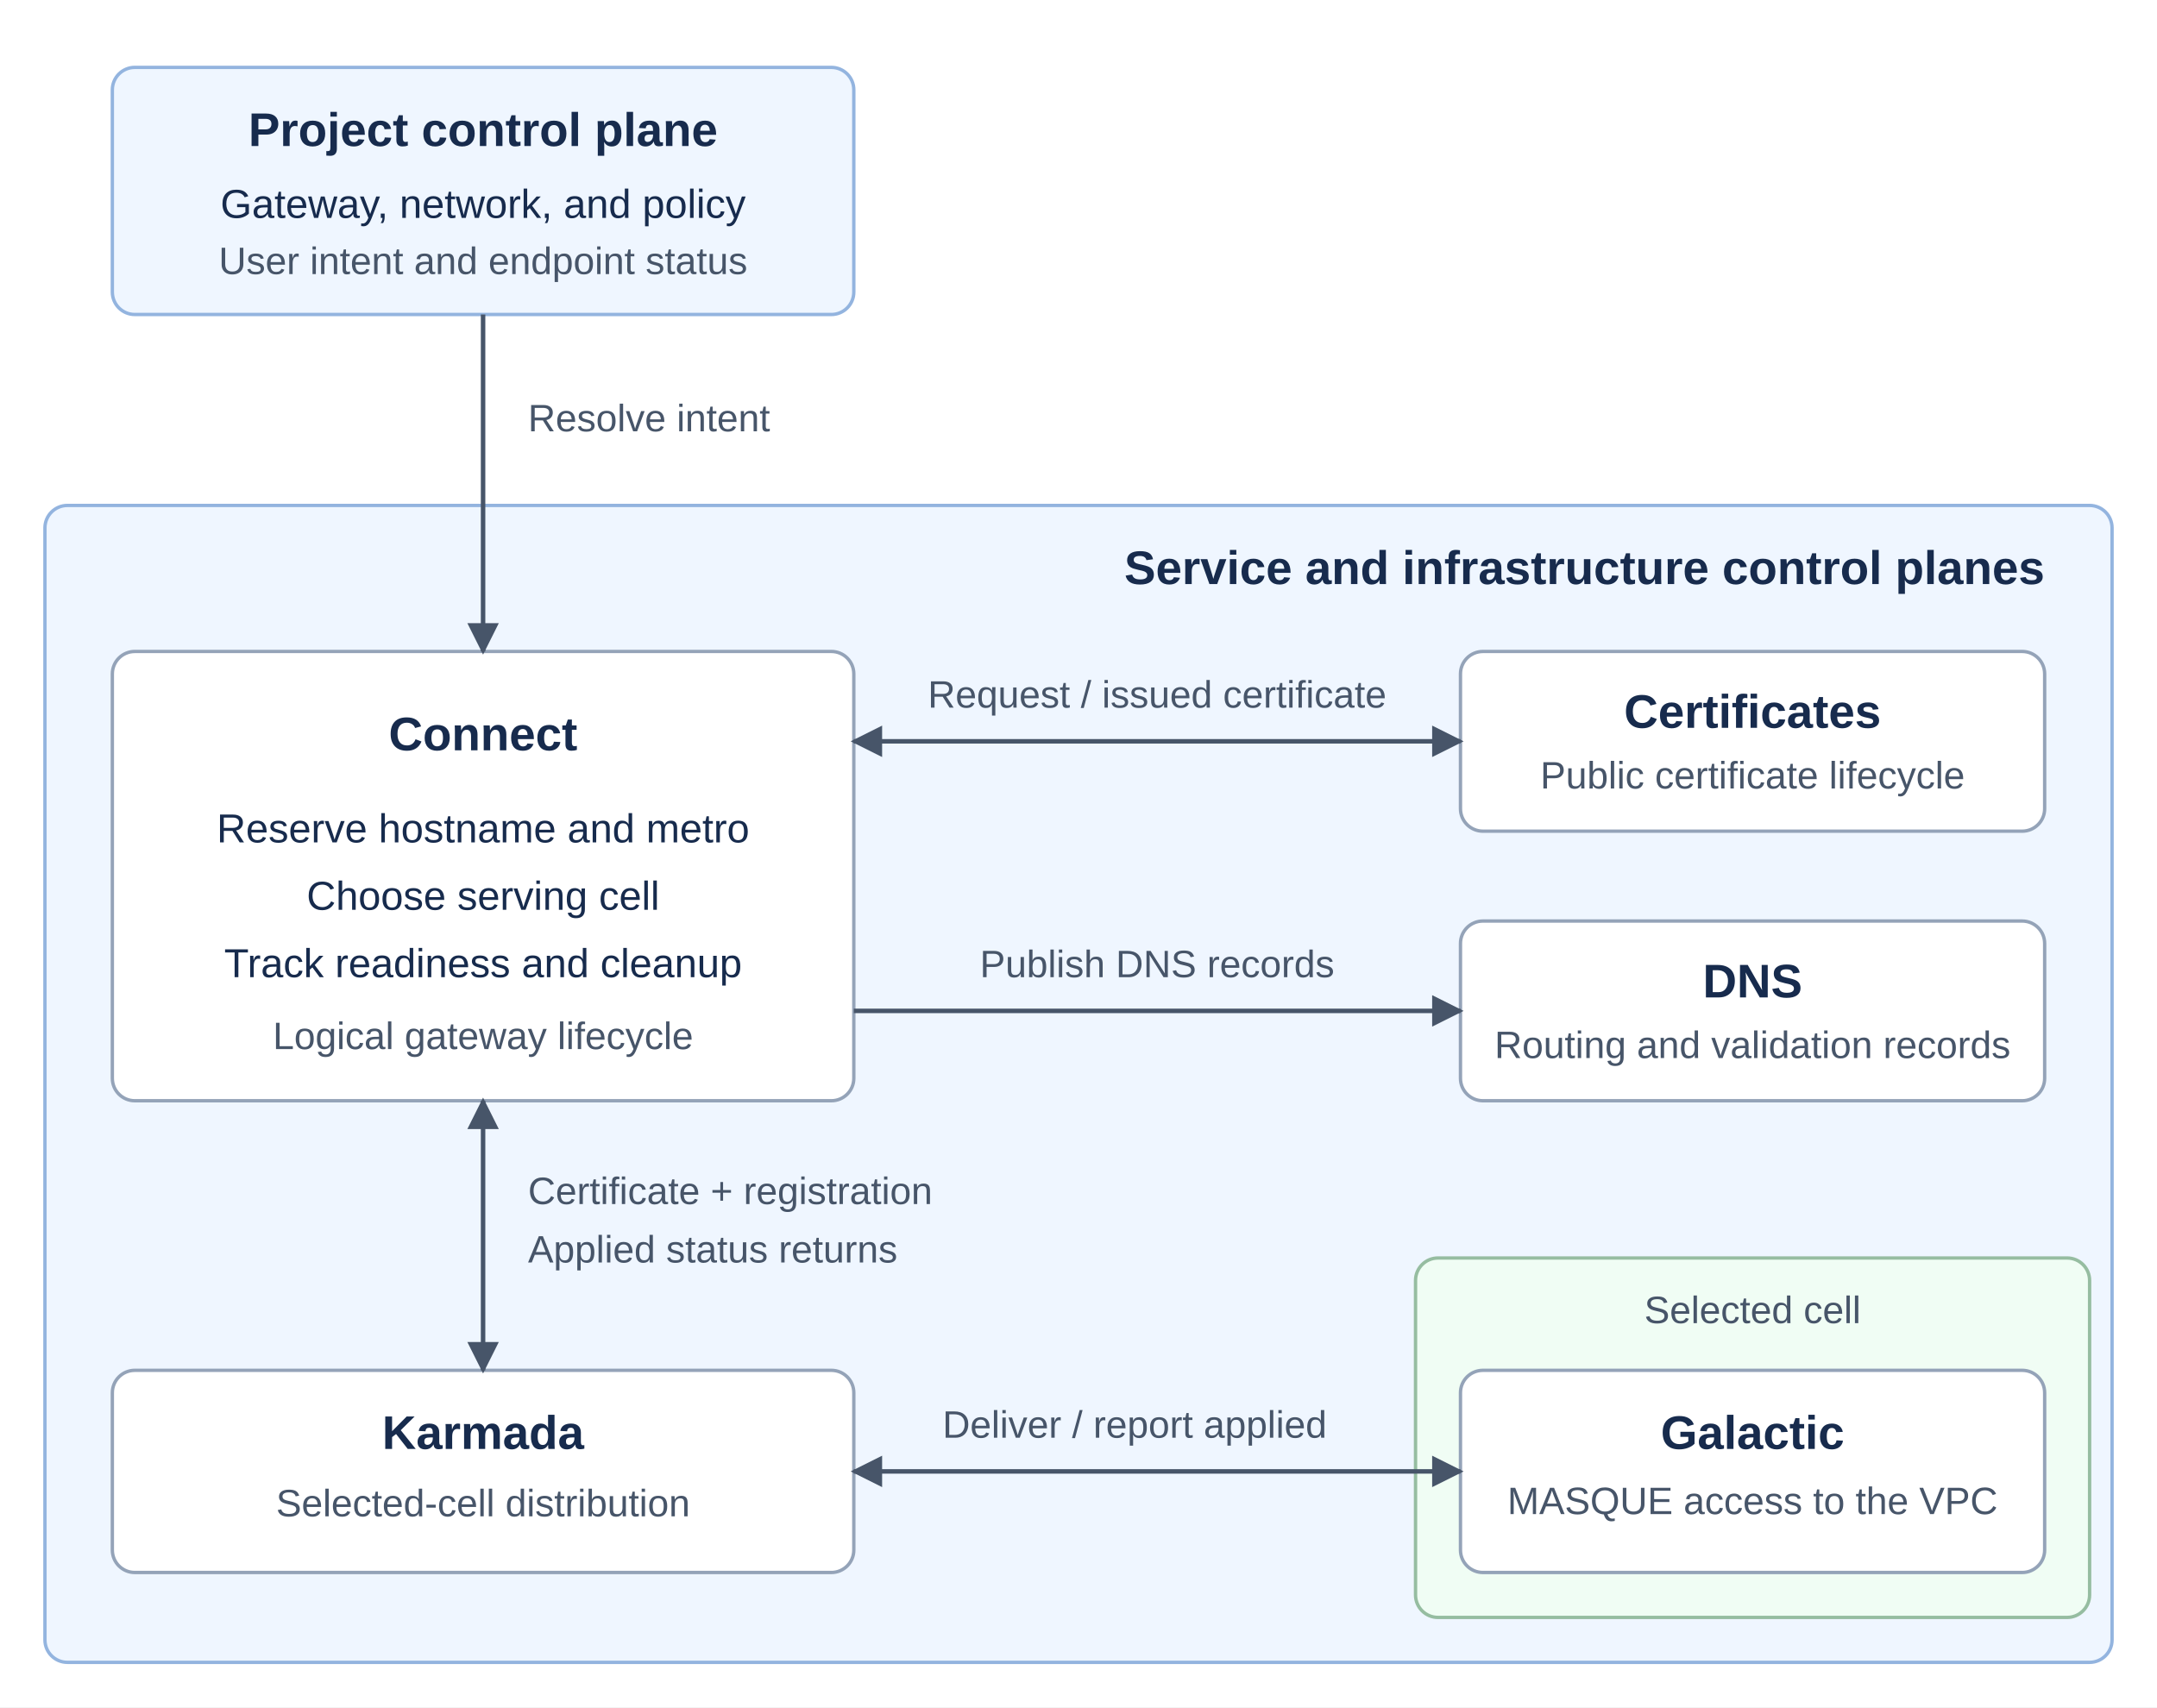
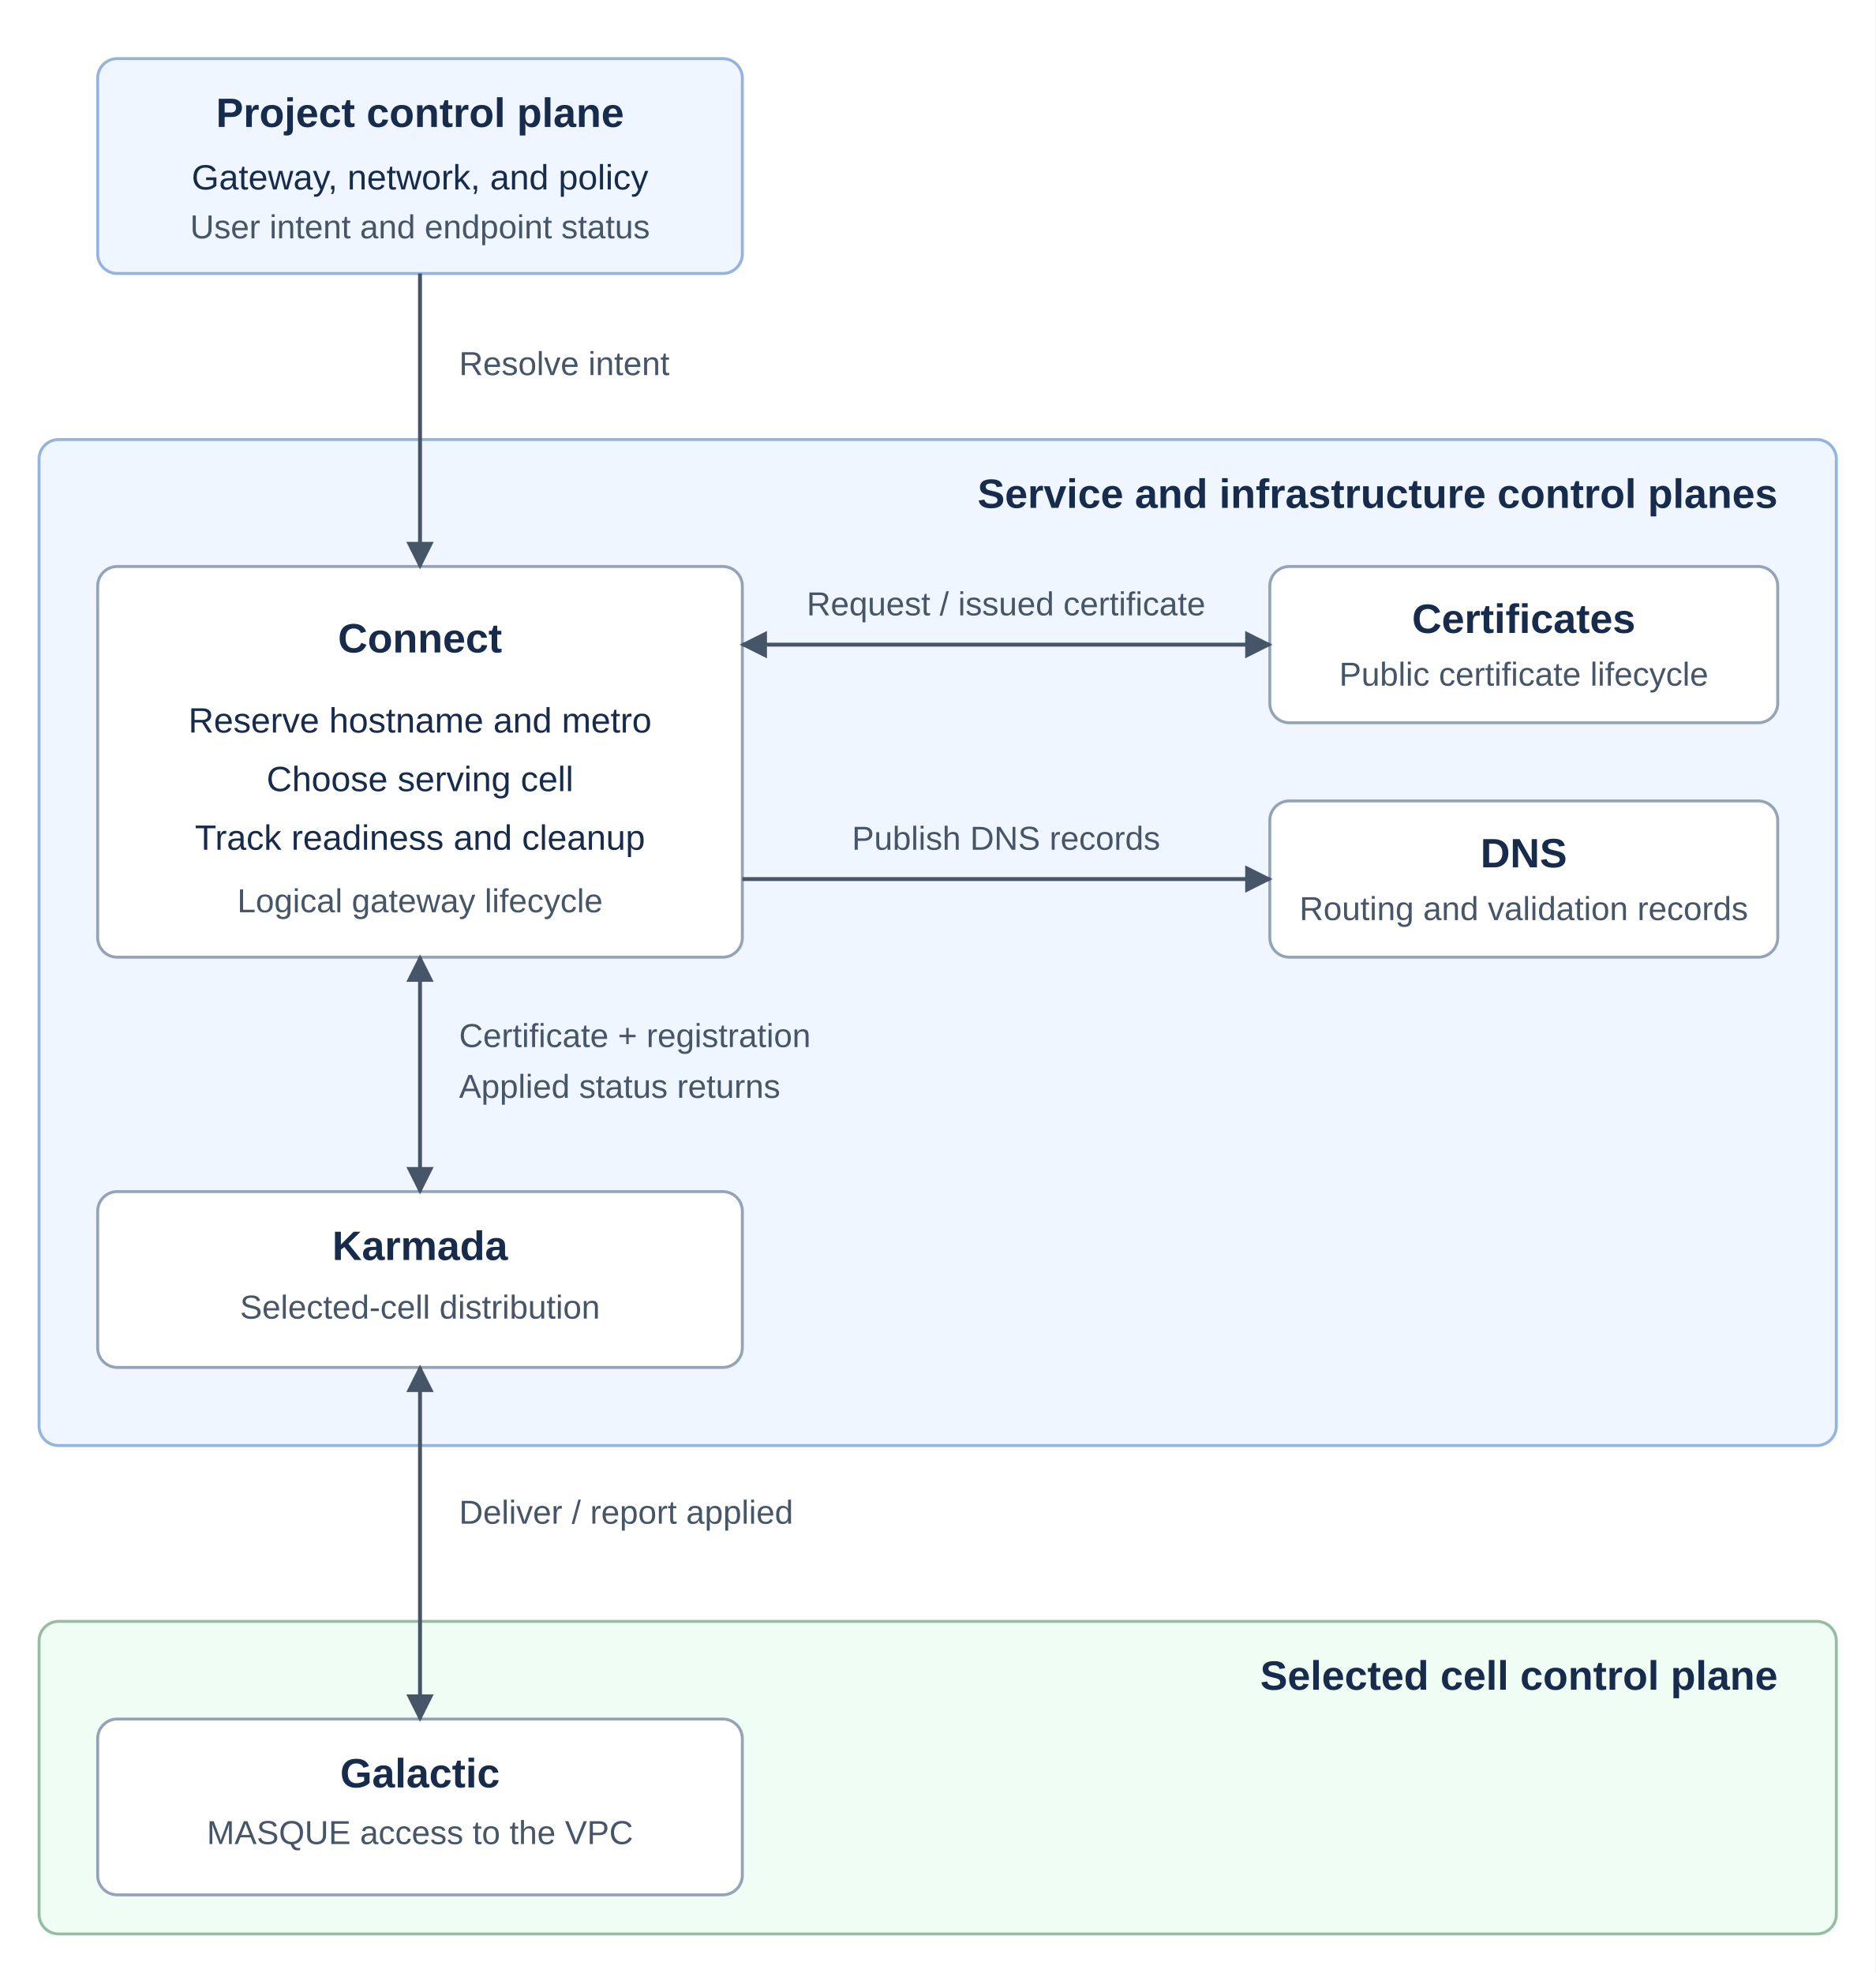
- <svg xmlns="http://www.w3.org/2000/svg" width="960" height="760" viewBox="0 0 960 760" role="img" aria-labelledby="title description">
+ <svg xmlns="http://www.w3.org/2000/svg" width="960" height="1010" viewBox="0 0 960 1010" role="img" aria-labelledby="title description">
  <defs>
    <marker id="arrow" viewBox="0 0 10 10" refX="9" refY="5" markerWidth="7" markerHeight="7" orient="auto-start-reverse">
      <path d="M 0 0 L 10 5 L 0 10 z" fill="#475569" />
    </marker>
  </defs>
  <style>text { font-family: Arial, Helvetica, sans-serif; fill: #172b4d; } .heading { font-size: 21px; font-weight: 700; } .label { font-size: 18px; } .detail { font-size: 17px; fill: #475569; } .line { fill: none; stroke: #475569; stroke-width: 2; marker-end: url(#arrow); }</style>
-   <rect width="960" height="760" fill="white" />
+   <rect width="960" height="1010" fill="white" />
  <rect x="50" y="30" width="330" height="110" rx="10" fill="#eff6ff" stroke="#93b4df" stroke-width="1.5" />
  <text x="215" y="65" class="heading" text-anchor="middle">Project control plane</text>
  <text x="215" y="97" class="label" text-anchor="middle">Gateway, network, and policy</text>
  <text x="215" y="122" class="detail" text-anchor="middle">User intent and endpoint status</text>
  <rect x="20" y="225" width="920" height="515" rx="10" fill="#eff6ff" stroke="#93b4df" stroke-width="1.5" />
  <text x="910" y="260" class="heading" text-anchor="end">Service and infrastructure control planes</text>
  <rect x="50" y="290" width="330" height="200" rx="10" fill="#ffffff" stroke="#94a3b8" stroke-width="1.5" />
  <text x="215" y="334" class="heading" text-anchor="middle">Connect</text>
  <text x="215" y="375" class="label" text-anchor="middle">Reserve hostname and metro</text>
  <text x="215" y="405" class="label" text-anchor="middle">Choose serving cell</text>
  <text x="215" y="435" class="label" text-anchor="middle">Track readiness and cleanup</text>
  <text x="215" y="467" class="detail" text-anchor="middle">Logical gateway lifecycle</text>
  <rect x="650" y="290" width="260" height="80" rx="10" fill="#ffffff" stroke="#94a3b8" stroke-width="1.5" />
  <text x="780" y="324" class="heading" text-anchor="middle">Certificates</text>
  <text x="780" y="351" class="detail" text-anchor="middle">Public certificate lifecycle</text>
  <rect x="650" y="410" width="260" height="80" rx="10" fill="#ffffff" stroke="#94a3b8" stroke-width="1.5" />
  <text x="780" y="444" class="heading" text-anchor="middle">DNS</text>
  <text x="780" y="471" class="detail" text-anchor="middle">Routing and validation records</text>
  <rect x="50" y="610" width="330" height="90" rx="10" fill="#ffffff" stroke="#94a3b8" stroke-width="1.5" />
  <text x="215" y="645" class="heading" text-anchor="middle">Karmada</text>
  <text x="215" y="675" class="detail" text-anchor="middle">Selected-cell distribution</text>
-   <rect x="630" y="560" width="300" height="160" rx="10" fill="#f0fdf4" stroke="#96bda1" stroke-width="1.5" />
-   <text x="780" y="589" class="detail" text-anchor="middle">Selected cell</text>
-   <rect x="650" y="610" width="260" height="90" rx="10" fill="#ffffff" stroke="#94a3b8" stroke-width="1.5" />
-   <text x="780" y="645" class="heading" text-anchor="middle">Galactic</text>
-   <text x="780" y="674" class="detail" text-anchor="middle">MASQUE access to the VPC</text>
+   <rect x="20" y="830" width="920" height="160" rx="10" fill="#f0fdf4" stroke="#96bda1" stroke-width="1.5" />
+   <text x="910" y="865" class="heading" text-anchor="end">Selected cell control plane</text>
+   <rect x="50" y="880" width="330" height="90" rx="10" fill="#ffffff" stroke="#94a3b8" stroke-width="1.5" />
+   <text x="215" y="915" class="heading" text-anchor="middle">Galactic</text>
+   <text x="215" y="944" class="detail" text-anchor="middle">MASQUE access to the VPC</text>
  <path d="M 215 140 L 215 290" class="line" />
  <text x="235" y="192" class="detail" text-anchor="start">Resolve intent</text>
  <path d="M 380 330 L 650 330" class="line" marker-start="url(#arrow)" />
  <text x="515" y="315" class="detail" text-anchor="middle">Request / issued certificate</text>
  <path d="M 380 450 L 650 450" class="line" />
  <text x="515" y="435" class="detail" text-anchor="middle">Publish DNS records</text>
  <path d="M 215 490 L 215 610" class="line" marker-start="url(#arrow)" />
  <text x="235" y="536" class="detail" text-anchor="start">Certificate + registration</text>
  <text x="235" y="562" class="detail" text-anchor="start">Applied status returns</text>
-   <path d="M 380 655 L 650 655" class="line" marker-start="url(#arrow)" />
-   <text x="505" y="640" class="detail" text-anchor="middle">Deliver / report applied</text>
+   <path d="M 215 700 L 215 880" class="line" marker-start="url(#arrow)" />
+   <text x="235" y="780" class="detail" text-anchor="start">Deliver / report applied</text>
</svg>
